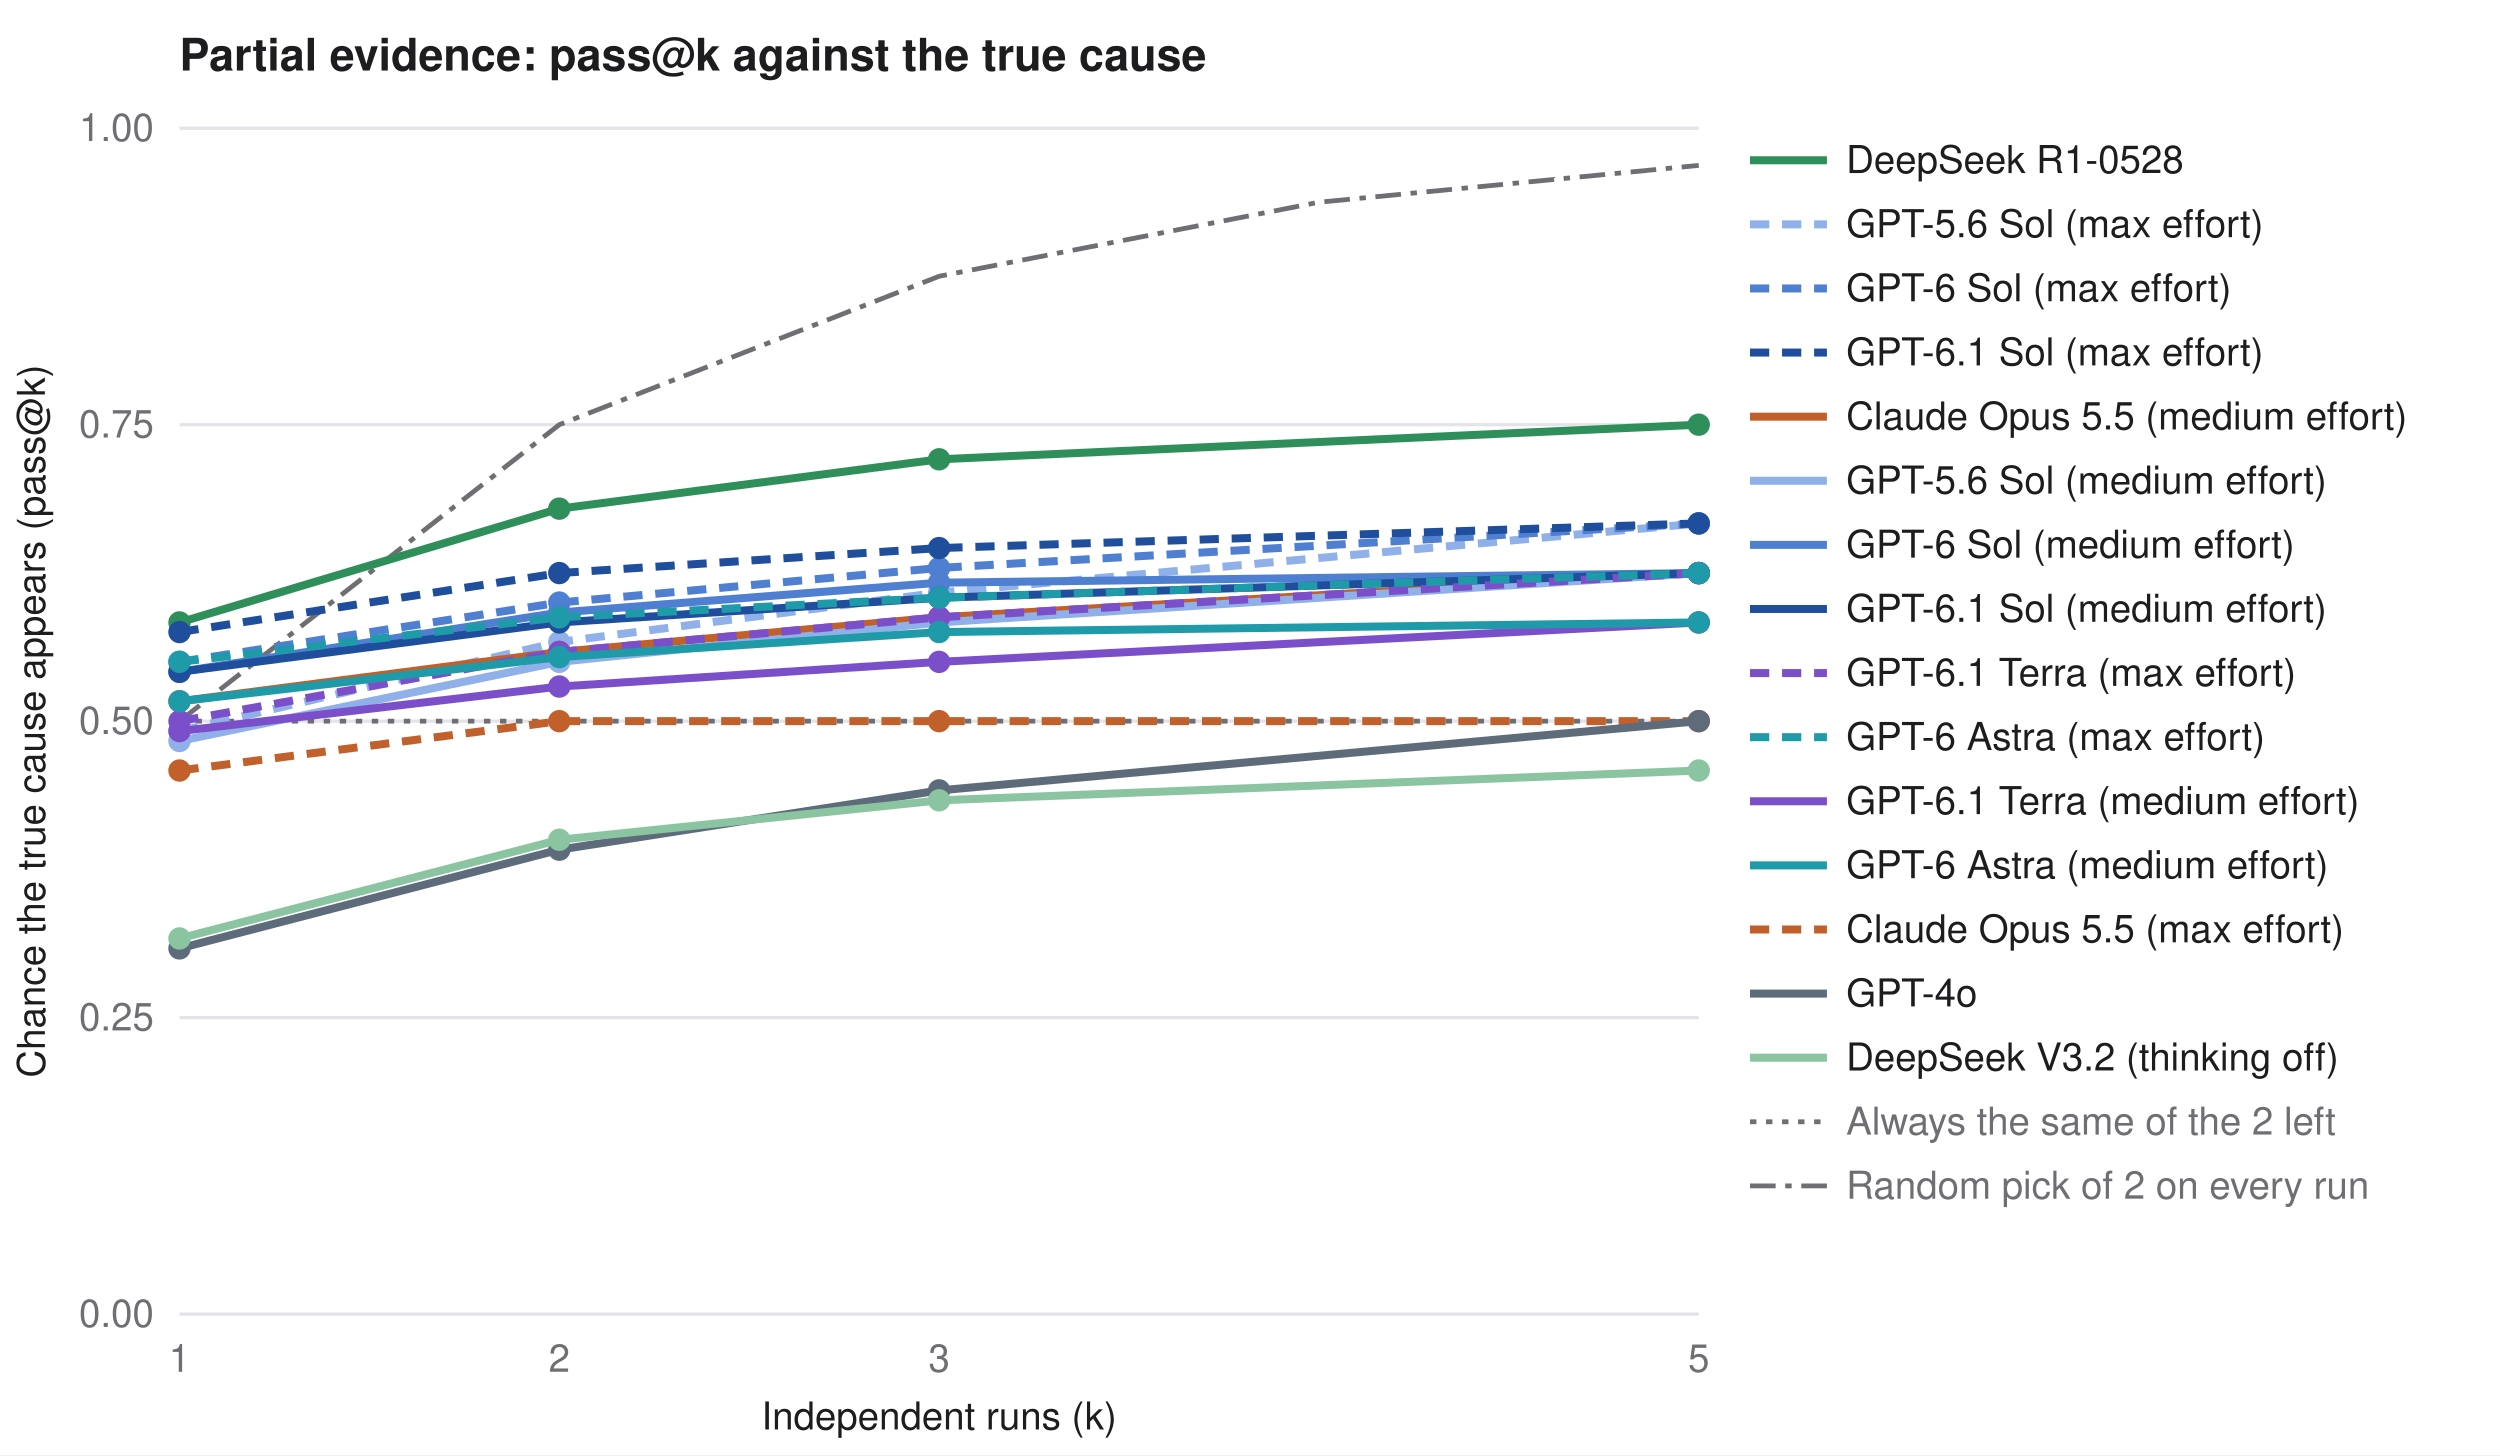
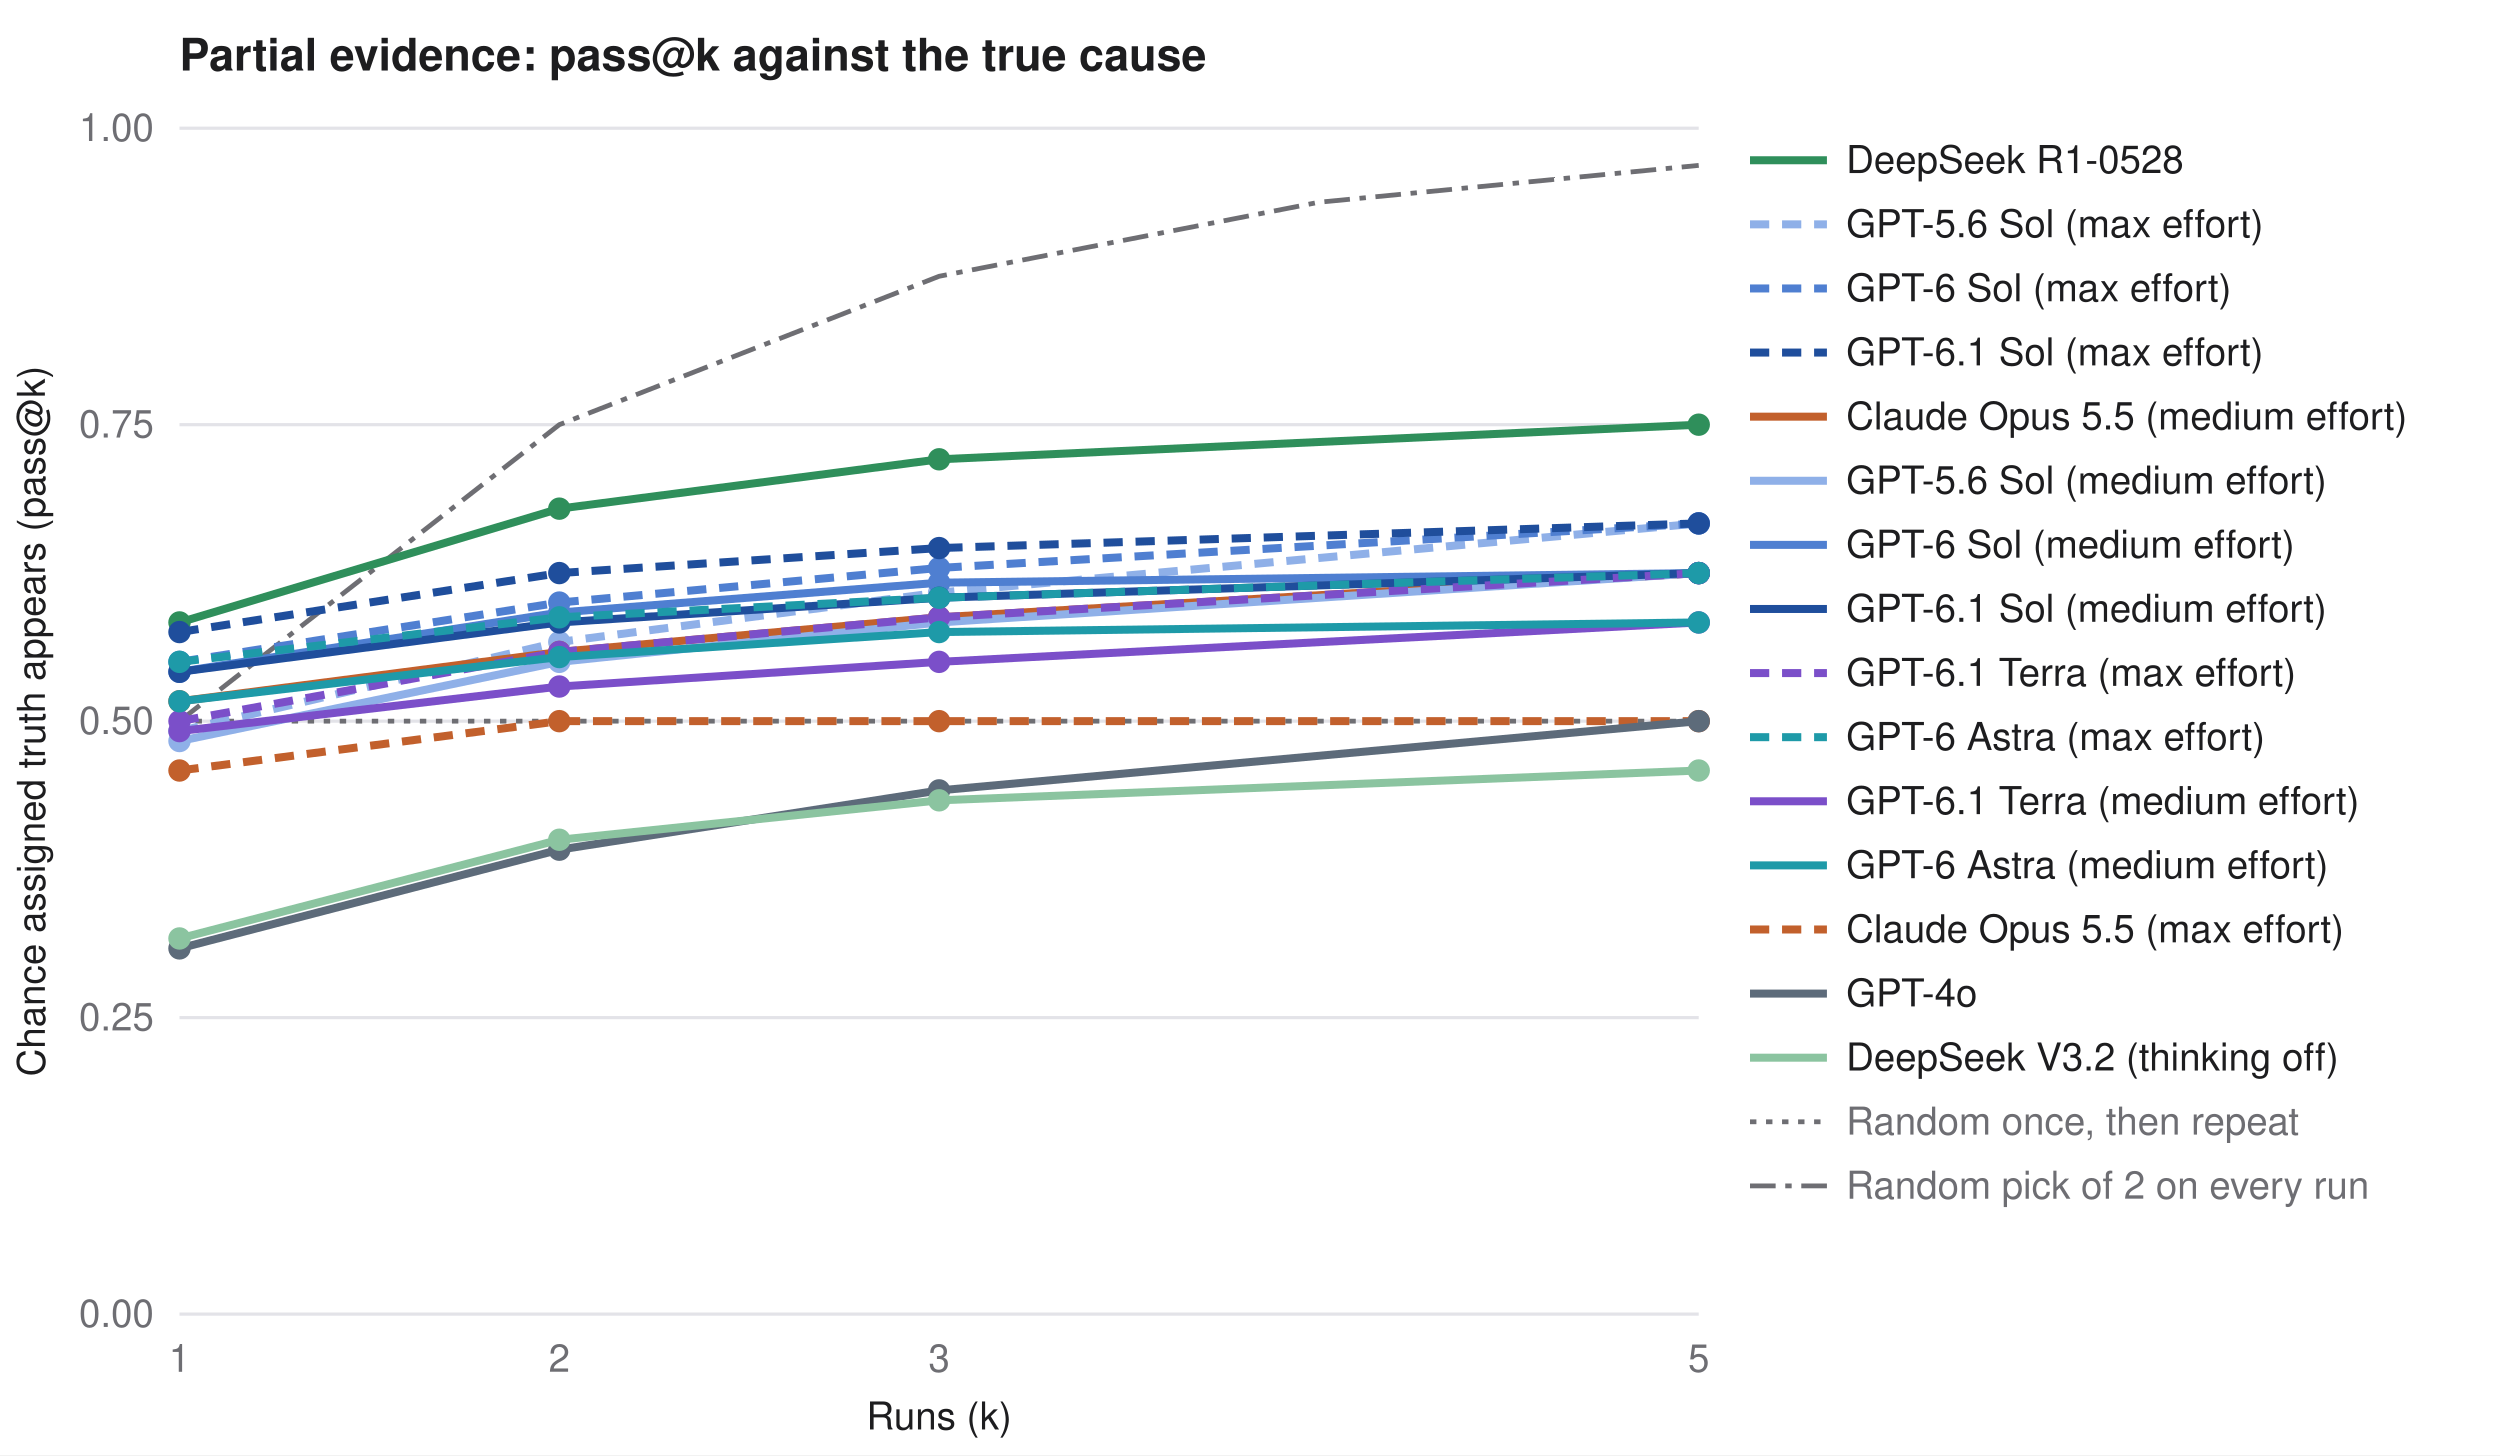
<svg xmlns="http://www.w3.org/2000/svg" viewBox="0 0 780 454" font-family="Helvetica, Arial, sans-serif" font-size="12">
  <rect width="780" height="454" fill="#ffffff" />
  <text x="56" y="22" font-size="14" font-weight="bold" fill="#1d1d1f">Partial evidence: pass@k against the true cause</text>
  <line x1="56" y1="410.0" x2="530" y2="410.0" stroke="#e3e3e8" />
  <text x="48" y="414.0" text-anchor="end" fill="#6e6e73">0.00</text>
  <line x1="56" y1="317.5" x2="530" y2="317.5" stroke="#e3e3e8" />
  <text x="48" y="321.5" text-anchor="end" fill="#6e6e73">0.25</text>
  <line x1="56" y1="225.0" x2="530" y2="225.0" stroke="#e3e3e8" />
  <text x="48" y="229.0" text-anchor="end" fill="#6e6e73">0.50</text>
  <line x1="56" y1="132.5" x2="530" y2="132.5" stroke="#e3e3e8" />
  <text x="48" y="136.5" text-anchor="end" fill="#6e6e73">0.75</text>
  <line x1="56" y1="40.0" x2="530" y2="40.0" stroke="#e3e3e8" />
  <text x="48" y="44.0" text-anchor="end" fill="#6e6e73">1.00</text>
  <text x="56.0" y="428" text-anchor="middle" fill="#6e6e73">1</text>
  <text x="174.5" y="428" text-anchor="middle" fill="#6e6e73">2</text>
  <text x="293.0" y="428" text-anchor="middle" fill="#6e6e73">3</text>
  <text x="530.0" y="428" text-anchor="middle" fill="#6e6e73">5</text>
-   <text x="293.0" y="446" text-anchor="middle" fill="#1d1d1f">Independent runs (k)</text>
-   <text transform="translate(14 225.0) rotate(-90)" text-anchor="middle" fill="#1d1d1f">Chance the true cause appears (pass@k)</text>
+   <text x="293.0" y="446" text-anchor="middle" fill="#1d1d1f">Runs (k)</text>
+   <text transform="translate(14 225.0) rotate(-90)" text-anchor="middle" fill="#1d1d1f">Chance assigned truth appears (pass@k)</text>
  <polyline points="56.0,225.0 174.5,225.0 293.0,225.0 411.5,225.0 530.0,225.0" fill="none" stroke="#6e6e73" stroke-width="1.5" stroke-dasharray="2 3" />
  <line x1="546" y1="350" x2="570" y2="350" stroke="#6e6e73" stroke-width="1.5" stroke-dasharray="2 3" />
-   <text x="576" y="354" fill="#6e6e73">Always the same of the 2 left</text>
+   <text x="576" y="354" fill="#6e6e73">Random once, then repeat</text>
  <polyline points="56.0,225.0 174.5,132.5 293.0,86.2 411.5,63.1 530.0,51.6" fill="none" stroke="#6e6e73" stroke-width="1.5" stroke-dasharray="8 3 2 3" />
  <line x1="546" y1="370" x2="570" y2="370" stroke="#6e6e73" stroke-width="1.5" stroke-dasharray="8 3 2 3" />
  <text x="576" y="374" fill="#6e6e73">Random pick of 2 on every run</text>
  <polyline points="56.0,194.2 174.5,158.7 293.0,143.3 530.0,132.5" fill="none" stroke="#2f8f5b" stroke-width="2.5" />
  <circle cx="56.0" cy="194.2" r="3.5" fill="#2f8f5b" />
  <circle cx="174.5" cy="158.7" r="3.5" fill="#2f8f5b" />
  <circle cx="293.0" cy="143.3" r="3.5" fill="#2f8f5b" />
  <circle cx="530.0" cy="132.5" r="3.5" fill="#2f8f5b" />
  <line x1="546" y1="50" x2="570" y2="50" stroke="#2f8f5b" stroke-width="2.5" />
  <text x="576" y="54" fill="#1d1d1f">DeepSeek R1-0528</text>
  <polyline points="56.0,228.1 174.5,200.3 293.0,184.9 530.0,163.3" fill="none" stroke="#8fb0e8" stroke-width="2.5" stroke-dasharray="6 4" />
  <circle cx="56.0" cy="228.1" r="3.5" fill="#8fb0e8" />
  <circle cx="174.5" cy="200.3" r="3.5" fill="#8fb0e8" />
  <circle cx="293.0" cy="184.9" r="3.5" fill="#8fb0e8" />
  <circle cx="530.0" cy="163.3" r="3.5" fill="#8fb0e8" />
  <line x1="546" y1="70" x2="570" y2="70" stroke="#8fb0e8" stroke-width="2.5" stroke-dasharray="6 4" />
  <text x="576" y="74" fill="#1d1d1f">GPT-5.6 Sol (max effort)</text>
  <polyline points="56.0,206.5 174.5,188.0 293.0,177.2 530.0,163.3" fill="none" stroke="#4f7fd1" stroke-width="2.5" stroke-dasharray="6 4" />
  <circle cx="56.0" cy="206.5" r="3.5" fill="#4f7fd1" />
  <circle cx="174.5" cy="188.0" r="3.5" fill="#4f7fd1" />
  <circle cx="293.0" cy="177.2" r="3.5" fill="#4f7fd1" />
  <circle cx="530.0" cy="163.3" r="3.5" fill="#4f7fd1" />
  <line x1="546" y1="90" x2="570" y2="90" stroke="#4f7fd1" stroke-width="2.5" stroke-dasharray="6 4" />
  <text x="576" y="94" fill="#1d1d1f">GPT-6 Sol (max effort)</text>
  <polyline points="56.0,197.2 174.5,178.8 293.0,171.0 530.0,163.3" fill="none" stroke="#1f4e9c" stroke-width="2.5" stroke-dasharray="6 4" />
  <circle cx="56.0" cy="197.2" r="3.5" fill="#1f4e9c" />
  <circle cx="174.5" cy="178.8" r="3.5" fill="#1f4e9c" />
  <circle cx="293.0" cy="171.0" r="3.5" fill="#1f4e9c" />
  <circle cx="530.0" cy="163.3" r="3.5" fill="#1f4e9c" />
  <line x1="546" y1="110" x2="570" y2="110" stroke="#1f4e9c" stroke-width="2.5" stroke-dasharray="6 4" />
  <text x="576" y="114" fill="#1d1d1f">GPT-6.1 Sol (max effort)</text>
  <polyline points="56.0,218.8 174.5,203.4 293.0,192.6 530.0,178.8" fill="none" stroke="#c2602c" stroke-width="2.5" />
  <circle cx="56.0" cy="218.8" r="3.5" fill="#c2602c" />
  <circle cx="174.5" cy="203.4" r="3.5" fill="#c2602c" />
  <circle cx="293.0" cy="192.6" r="3.5" fill="#c2602c" />
  <circle cx="530.0" cy="178.8" r="3.5" fill="#c2602c" />
  <line x1="546" y1="130" x2="570" y2="130" stroke="#c2602c" stroke-width="2.5" />
  <text x="576" y="134" fill="#1d1d1f">Claude Opus 5.5 (medium effort)</text>
  <polyline points="56.0,231.2 174.5,206.5 293.0,194.2 530.0,178.8" fill="none" stroke="#8fb0e8" stroke-width="2.5" />
  <circle cx="56.0" cy="231.2" r="3.5" fill="#8fb0e8" />
  <circle cx="174.5" cy="206.5" r="3.5" fill="#8fb0e8" />
  <circle cx="293.0" cy="194.2" r="3.5" fill="#8fb0e8" />
  <circle cx="530.0" cy="178.8" r="3.5" fill="#8fb0e8" />
  <line x1="546" y1="150" x2="570" y2="150" stroke="#8fb0e8" stroke-width="2.5" />
  <text x="576" y="154" fill="#1d1d1f">GPT-5.6 Sol (medium effort)</text>
  <polyline points="56.0,209.6 174.5,191.1 293.0,181.8 530.0,178.8" fill="none" stroke="#4f7fd1" stroke-width="2.5" />
  <circle cx="56.0" cy="209.6" r="3.5" fill="#4f7fd1" />
  <circle cx="174.5" cy="191.1" r="3.5" fill="#4f7fd1" />
  <circle cx="293.0" cy="181.8" r="3.5" fill="#4f7fd1" />
  <circle cx="530.0" cy="178.8" r="3.5" fill="#4f7fd1" />
  <line x1="546" y1="170" x2="570" y2="170" stroke="#4f7fd1" stroke-width="2.5" />
  <text x="576" y="174" fill="#1d1d1f">GPT-6 Sol (medium effort)</text>
  <polyline points="56.0,209.6 174.5,194.2 293.0,186.5 530.0,178.8" fill="none" stroke="#1f4e9c" stroke-width="2.5" />
  <circle cx="56.0" cy="209.6" r="3.5" fill="#1f4e9c" />
  <circle cx="174.5" cy="194.2" r="3.5" fill="#1f4e9c" />
  <circle cx="293.0" cy="186.5" r="3.5" fill="#1f4e9c" />
  <circle cx="530.0" cy="178.8" r="3.5" fill="#1f4e9c" />
  <line x1="546" y1="190" x2="570" y2="190" stroke="#1f4e9c" stroke-width="2.5" />
  <text x="576" y="194" fill="#1d1d1f">GPT-6.1 Sol (medium effort)</text>
  <polyline points="56.0,225.0 174.5,203.4 293.0,192.6 530.0,178.8" fill="none" stroke="#7b4fc9" stroke-width="2.5" stroke-dasharray="6 4" />
  <circle cx="56.0" cy="225.0" r="3.5" fill="#7b4fc9" />
  <circle cx="174.5" cy="203.4" r="3.5" fill="#7b4fc9" />
  <circle cx="293.0" cy="192.6" r="3.5" fill="#7b4fc9" />
  <circle cx="530.0" cy="178.8" r="3.5" fill="#7b4fc9" />
  <line x1="546" y1="210" x2="570" y2="210" stroke="#7b4fc9" stroke-width="2.5" stroke-dasharray="6 4" />
  <text x="576" y="214" fill="#1d1d1f">GPT-6.1 Terra (max effort)</text>
  <polyline points="56.0,206.5 174.5,192.6 293.0,186.5 530.0,178.8" fill="none" stroke="#1e9aa8" stroke-width="2.5" stroke-dasharray="6 4" />
  <circle cx="56.0" cy="206.5" r="3.5" fill="#1e9aa8" />
  <circle cx="174.5" cy="192.6" r="3.5" fill="#1e9aa8" />
  <circle cx="293.0" cy="186.5" r="3.5" fill="#1e9aa8" />
  <circle cx="530.0" cy="178.8" r="3.5" fill="#1e9aa8" />
  <line x1="546" y1="230" x2="570" y2="230" stroke="#1e9aa8" stroke-width="2.5" stroke-dasharray="6 4" />
  <text x="576" y="234" fill="#1d1d1f">GPT-6 Astra (max effort)</text>
  <polyline points="56.0,228.1 174.5,214.2 293.0,206.5 530.0,194.2" fill="none" stroke="#7b4fc9" stroke-width="2.5" />
  <circle cx="56.0" cy="228.1" r="3.5" fill="#7b4fc9" />
  <circle cx="174.5" cy="214.2" r="3.5" fill="#7b4fc9" />
  <circle cx="293.0" cy="206.5" r="3.5" fill="#7b4fc9" />
  <circle cx="530.0" cy="194.2" r="3.5" fill="#7b4fc9" />
  <line x1="546" y1="250" x2="570" y2="250" stroke="#7b4fc9" stroke-width="2.5" />
  <text x="576" y="254" fill="#1d1d1f">GPT-6.1 Terra (medium effort)</text>
  <polyline points="56.0,218.8 174.5,205.0 293.0,197.2 530.0,194.2" fill="none" stroke="#1e9aa8" stroke-width="2.5" />
  <circle cx="56.0" cy="218.8" r="3.5" fill="#1e9aa8" />
  <circle cx="174.5" cy="205.0" r="3.5" fill="#1e9aa8" />
  <circle cx="293.0" cy="197.2" r="3.5" fill="#1e9aa8" />
  <circle cx="530.0" cy="194.2" r="3.5" fill="#1e9aa8" />
  <line x1="546" y1="270" x2="570" y2="270" stroke="#1e9aa8" stroke-width="2.5" />
  <text x="576" y="274" fill="#1d1d1f">GPT-6 Astra (medium effort)</text>
  <polyline points="56.0,240.4 174.5,225.0 293.0,225.0 530.0,225.0" fill="none" stroke="#c2602c" stroke-width="2.5" stroke-dasharray="6 4" />
  <circle cx="56.0" cy="240.4" r="3.5" fill="#c2602c" />
  <circle cx="174.5" cy="225.0" r="3.5" fill="#c2602c" />
  <circle cx="293.0" cy="225.0" r="3.5" fill="#c2602c" />
  <circle cx="530.0" cy="225.0" r="3.5" fill="#c2602c" />
  <line x1="546" y1="290" x2="570" y2="290" stroke="#c2602c" stroke-width="2.5" stroke-dasharray="6 4" />
  <text x="576" y="294" fill="#1d1d1f">Claude Opus 5.5 (max effort)</text>
  <polyline points="56.0,295.9 174.5,265.1 293.0,246.6 530.0,225.0" fill="none" stroke="#5d6b7a" stroke-width="2.5" />
  <circle cx="56.0" cy="295.9" r="3.5" fill="#5d6b7a" />
  <circle cx="174.5" cy="265.1" r="3.5" fill="#5d6b7a" />
  <circle cx="293.0" cy="246.6" r="3.5" fill="#5d6b7a" />
  <circle cx="530.0" cy="225.0" r="3.5" fill="#5d6b7a" />
  <line x1="546" y1="310" x2="570" y2="310" stroke="#5d6b7a" stroke-width="2.5" />
  <text x="576" y="314" fill="#1d1d1f">GPT-4o</text>
  <polyline points="56.0,292.8 174.5,262.0 293.0,249.7 530.0,240.4" fill="none" stroke="#8bc4a0" stroke-width="2.5" />
  <circle cx="56.0" cy="292.8" r="3.5" fill="#8bc4a0" />
  <circle cx="174.5" cy="262.0" r="3.5" fill="#8bc4a0" />
  <circle cx="293.0" cy="249.7" r="3.5" fill="#8bc4a0" />
  <circle cx="530.0" cy="240.4" r="3.5" fill="#8bc4a0" />
  <line x1="546" y1="330" x2="570" y2="330" stroke="#8bc4a0" stroke-width="2.5" />
  <text x="576" y="334" fill="#1d1d1f">DeepSeek V3.2 (thinking off)</text>
</svg>
